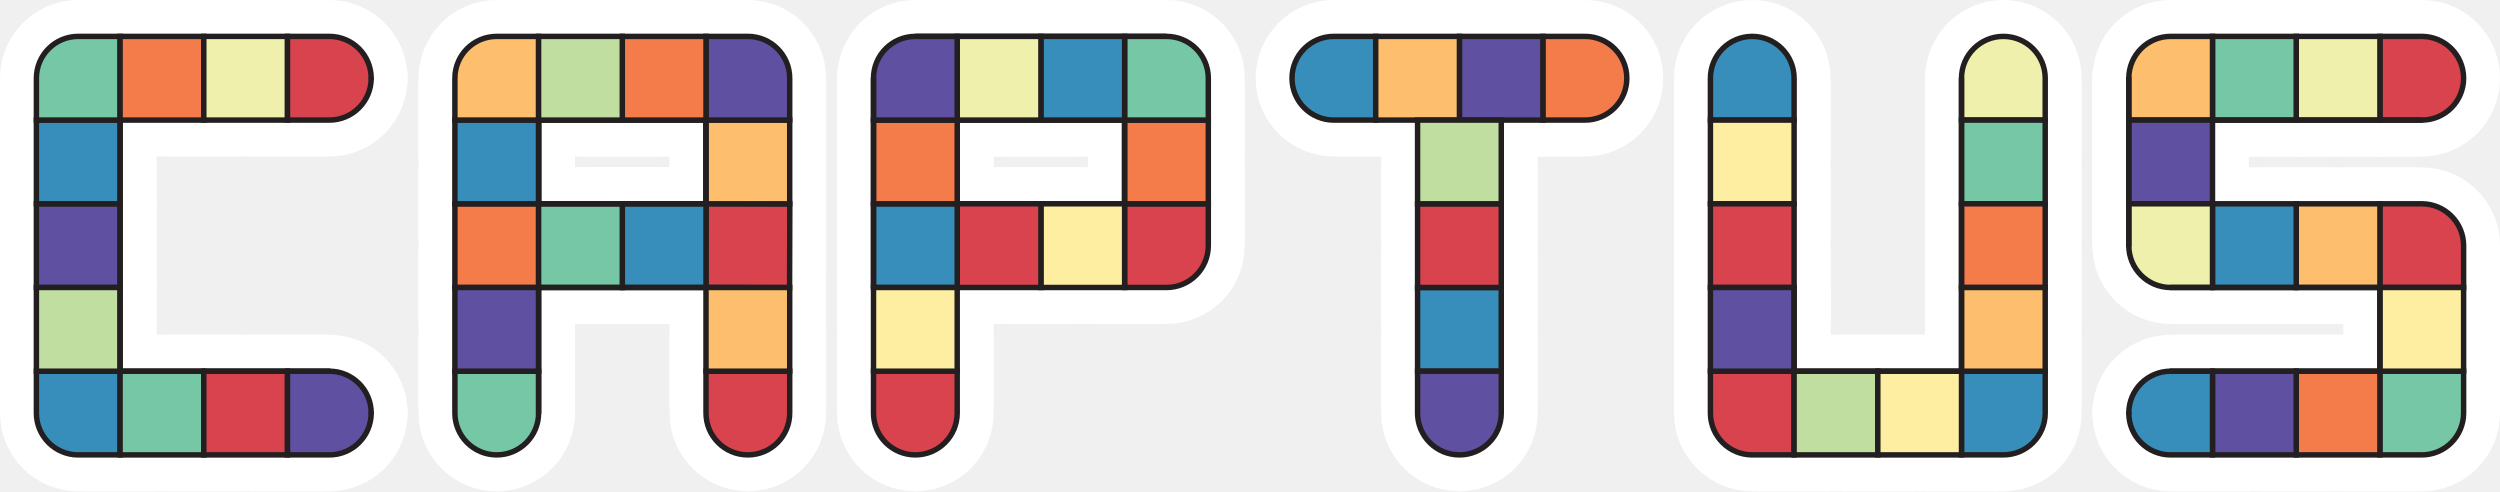
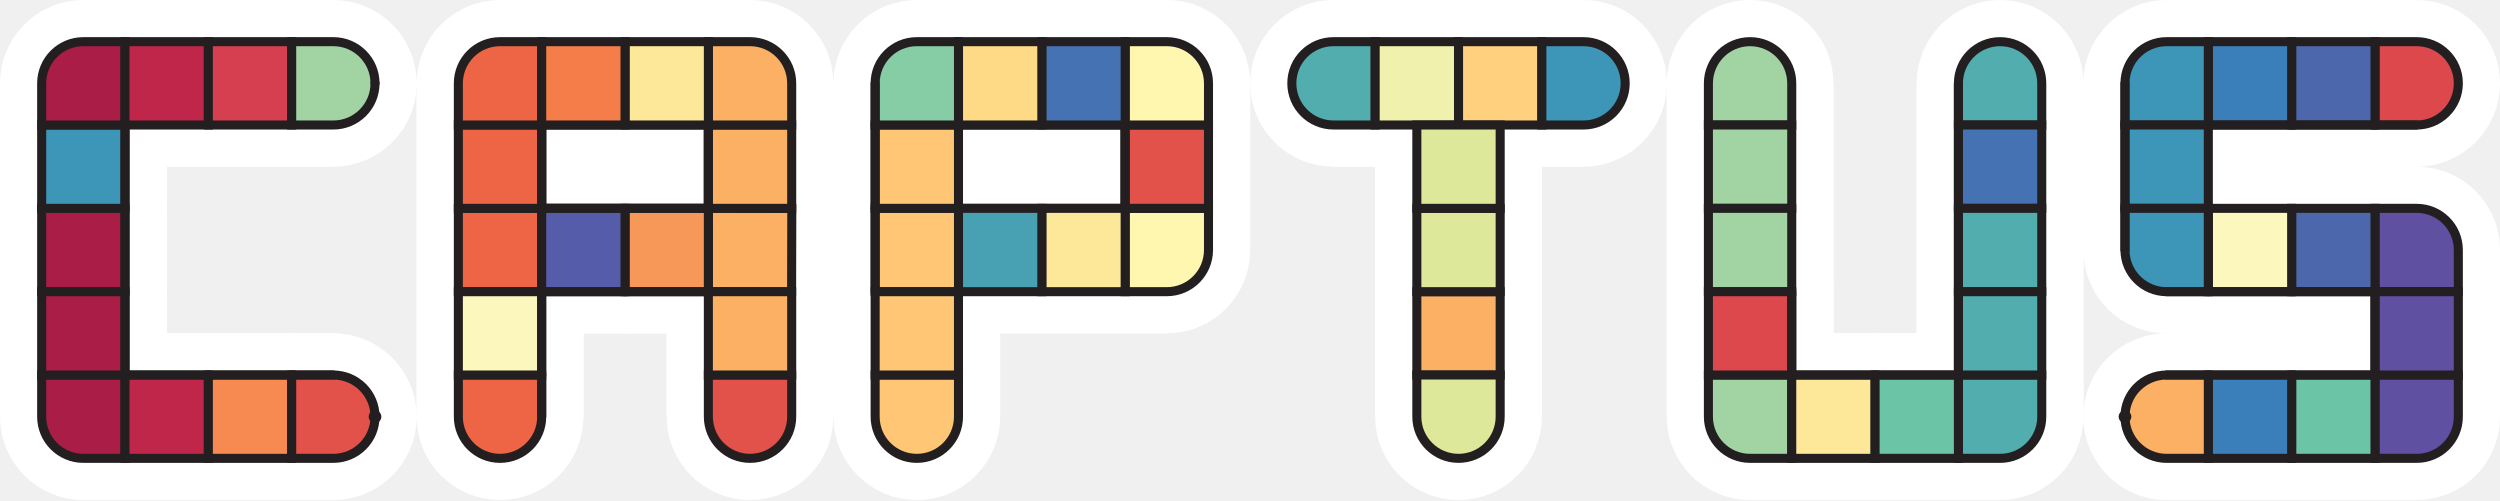
- <svg xmlns="http://www.w3.org/2000/svg" viewBox="0 0 1373.94 270">
+ <svg xmlns="http://www.w3.org/2000/svg" viewBox="0 0 1379.94 276">
  <defs>
-     <style>.cls-1,.cls-14{fill:#378ebb;}.cls-1,.cls-10,.cls-11,.cls-12,.cls-13,.cls-2,.cls-3,.cls-4,.cls-5,.cls-6,.cls-7,.cls-8,.cls-9{stroke:#fff;stroke-width:40px;}.cls-1,.cls-10,.cls-11,.cls-12,.cls-13,.cls-14,.cls-15,.cls-16,.cls-17,.cls-18,.cls-19,.cls-2,.cls-20,.cls-22,.cls-23,.cls-24,.cls-25,.cls-26,.cls-3,.cls-4,.cls-5,.cls-6,.cls-7,.cls-9{stroke-miterlimit:10;}.cls-15,.cls-2{fill:#d8434e;}.cls-16,.cls-3{fill:#5f50a1;}.cls-17,.cls-4{fill:#fdbf6e;}.cls-18,.cls-5{fill:#c0dea0;}.cls-19,.cls-6{fill:#f47b4a;}.cls-20,.cls-7{fill:#eff0ab;}.cls-11,.cls-21,.cls-24,.cls-8{fill:none;}.cls-21,.cls-8{stroke-linecap:round;stroke-linejoin:round;}.cls-22,.cls-9{fill:#76c7a5;}.cls-10,.cls-23{fill:#fdeea1;}.cls-12,.cls-25{fill:#f5f4b5;}.cls-13,.cls-26{fill:#51adae;}.cls-14,.cls-15,.cls-16,.cls-17,.cls-18,.cls-19,.cls-20,.cls-21,.cls-22,.cls-23,.cls-24,.cls-25,.cls-26{stroke:#231f20;stroke-width:3px;}</style>
+     <style>.cls-1{fill:#378ebb;}.cls-1,.cls-10,.cls-11,.cls-12,.cls-13,.cls-2,.cls-3,.cls-4,.cls-5,.cls-6,.cls-7,.cls-8,.cls-9{stroke:#fff;stroke-width:46px;}.cls-1,.cls-10,.cls-11,.cls-12,.cls-13,.cls-14,.cls-15,.cls-16,.cls-17,.cls-18,.cls-19,.cls-2,.cls-20,.cls-21,.cls-23,.cls-24,.cls-25,.cls-26,.cls-27,.cls-28,.cls-29,.cls-3,.cls-30,.cls-31,.cls-32,.cls-33,.cls-34,.cls-35,.cls-36,.cls-38,.cls-4,.cls-42,.cls-43,.cls-44,.cls-45,.cls-46,.cls-47,.cls-48,.cls-5,.cls-52,.cls-6,.cls-7,.cls-9{stroke-miterlimit:10;}.cls-2{fill:#d8434e;}.cls-3,.cls-49,.cls-52{fill:#5f50a1;}.cls-4{fill:#fdbf6e;}.cls-5{fill:#c0dea0;}.cls-6{fill:#f47b4a;}.cls-7{fill:#eff0ab;}.cls-11,.cls-22,.cls-26,.cls-37,.cls-8{fill:none;}.cls-22,.cls-37,.cls-39,.cls-40,.cls-41,.cls-49,.cls-50,.cls-51,.cls-53,.cls-8{stroke-linecap:round;stroke-linejoin:round;}.cls-9{fill:#76c7a5;}.cls-10{fill:#fdeea1;}.cls-12,.cls-31{fill:#f5f4b5;}.cls-13,.cls-16{fill:#51adae;}.cls-14{fill:#fbb064;}.cls-14,.cls-15,.cls-16,.cls-17,.cls-18,.cls-19,.cls-20,.cls-21,.cls-22,.cls-23,.cls-24,.cls-25,.cls-26,.cls-27,.cls-28,.cls-29,.cls-30,.cls-31,.cls-32,.cls-33,.cls-34,.cls-35,.cls-36,.cls-37,.cls-38,.cls-39,.cls-40,.cls-41,.cls-42,.cls-43,.cls-44,.cls-45,.cls-46,.cls-47,.cls-48,.cls-49,.cls-50,.cls-51,.cls-52,.cls-53{stroke:#231f20;}.cls-14,.cls-15,.cls-16,.cls-17,.cls-18,.cls-19,.cls-20,.cls-21,.cls-22,.cls-23,.cls-24,.cls-25,.cls-26,.cls-27,.cls-28,.cls-29,.cls-30,.cls-31,.cls-32,.cls-33,.cls-34,.cls-35,.cls-36,.cls-38,.cls-39,.cls-40,.cls-41,.cls-42,.cls-43,.cls-44,.cls-45,.cls-46,.cls-47,.cls-48,.cls-49,.cls-50,.cls-51,.cls-52,.cls-53{stroke-width:5px;}.cls-15{fill:#dee89a;}.cls-17{fill:#ffd07e;}.cls-18{fill:#f0f1ad;}.cls-19,.cls-53{fill:#3d95b8;}.cls-20{fill:#a2d4a3;}.cls-21{fill:#fde899;}.cls-23{fill:#4472b3;}.cls-24{fill:#6ac4a5;}.cls-25{fill:#dc484c;}.cls-27{fill:#fff7b0;}.cls-28{fill:#48a1b3;}.cls-29{fill:#fec675;}.cls-30,.cls-41{fill:#e2514a;}.cls-32{fill:#feda86;}.cls-33{fill:#86cca4;}.cls-34{fill:#a91d47;}.cls-35,.cls-39{fill:#c0264a;}.cls-36{fill:#f68a51;}.cls-37{stroke-width:7px;}.cls-38,.cls-40{fill:#d63f4f;}.cls-42{fill:#f79758;}.cls-43{fill:#ed6545;}.cls-44{fill:#555ca9;}.cls-45{fill:#f47d4a;}.cls-46{fill:#fcf7bc;}.cls-47,.cls-50{fill:#4d67ad;}.cls-48,.cls-51{fill:#3a7fb9;}</style>
  </defs>
  <g id="Layer_2" data-name="Layer 2">
    <g id="Layer_1-2" data-name="Layer 1">
-       <rect class="cls-1" x="779.06" y="158" width="46" height="46" />
-       <rect class="cls-2" x="779.06" y="112" width="46" height="46" />
-       <path class="cls-1" d="M733.06,20h23V66h-23a23,23,0,0,1,0-46Z" />
-       <rect class="cls-3" x="802.06" y="20" width="46" height="46" />
-       <rect class="cls-4" x="756.06" y="20" width="46" height="46" />
-       <rect class="cls-5" x="779.06" y="66" width="46" height="46" />
-       <path class="cls-6" d="M871.06,66a23,23,0,0,0,0-46h-23V66Z" />
-       <path class="cls-3" d="M779.06,227a23,23,0,0,0,46,0V204h-46Z" />
-       <path class="cls-2" d="M940,204v23a23,23,0,0,0,23,23h23V204Z" />
-       <rect class="cls-5" x="986" y="204" width="46" height="46" />
-       <path class="cls-7" d="M1124,43a23,23,0,0,0-46,0V66h46Z" />
-       <line class="cls-8" x1="1078" y1="43" x2="1078" y2="66" />
-       <rect class="cls-9" x="1078" y="66" width="46" height="46" />
-       <line class="cls-8" x1="1078" y1="66" x2="1078" y2="112" />
-       <rect class="cls-6" x="1078" y="112" width="46" height="46" />
-       <line class="cls-8" x1="1078" y1="112" x2="1078" y2="158" />
-       <path class="cls-1" d="M986,43a23,23,0,0,0-23-23h0a23,23,0,0,0-23,23V66h46Z" />
-       <rect class="cls-10" x="940" y="66" width="46" height="46" />
-       <rect class="cls-2" x="940" y="112" width="46" height="46" />
-       <path class="cls-1" d="M1124,227V204h-46v46h23A23,23,0,0,0,1124,227Z" />
-       <rect class="cls-10" x="1032" y="204" width="46" height="46" />
-       <rect class="cls-3" x="940" y="158" width="46" height="46" />
-       <line class="cls-8" x1="986" y1="204" x2="1032" y2="204" />
-       <line class="cls-8" x1="986" y1="204" x2="986" y2="158" />
-       <rect class="cls-4" x="1078" y="158" width="46" height="46" />
-       <line class="cls-8" x1="1032" y1="204" x2="1078" y2="204" />
-       <line class="cls-8" x1="1078" y1="158" x2="1078" y2="204" />
-       <polygon class="cls-11" points="526.06 66 526.06 66 526.06 112 572.06 112 618.06 112 618.06 66 618.06 66 572.06 66 526.06 66" />
-       <polygon class="cls-11" points="526.06 20 572.06 20 618.06 20 641.06 20 641.06 20 503.06 20 503.06 20 526.06 20" />
-       <path class="cls-2" d="M618.06,158h23a23,23,0,0,0,23-23h0V112h-46Z" />
-       <rect class="cls-10" x="572.06" y="112" width="46" height="46" />
-       <rect class="cls-2" x="526.06" y="112" width="46" height="46" />
-       <polygon class="cls-1" points="480.06 112 480.06 135 480.06 135 480.06 158 526.06 158 526.06 158 526.06 112 480.06 112" />
-       <polygon class="cls-6" points="618.06 112 618.06 112 664.06 112 664.06 66 618.06 66 618.06 112" />
-       <rect class="cls-12" x="572.06" y="112" width="46" />
-       <line class="cls-8" x1="618.06" y1="66" x2="618.06" y2="112" />
-       <rect class="cls-13" x="549.06" y="89" height="46" />
-       <polygon class="cls-6" points="526.06 112 526.06 66 480.06 66 480.06 112 526.06 112 526.06 112" />
-       <path class="cls-9" d="M618.06,66h46V43h0a23,23,0,0,0-23-23h-23Z" />
-       <rect class="cls-1" x="572.06" y="20" width="46" height="46" />
-       <line class="cls-8" x1="618.06" y1="66" x2="618.06" y2="66" />
-       <rect class="cls-7" x="526.06" y="20" width="46" height="46" />
-       <path class="cls-3" d="M526.06,66V20h-23a23,23,0,0,0-23,23h0V66Z" />
-       <polyline class="cls-8" points="480.06 112 480.06 135 480.06 135 480.06 158" />
-       <line class="cls-8" x1="480.06" y1="66" x2="480.06" y2="112" />
-       <polyline class="cls-8" points="480.06 43 480.06 43 480.06 66" />
-       <path class="cls-2" d="M480.06,227a23,23,0,1,0,46,0V204h-46Z" />
-       <rect class="cls-10" x="480.06" y="158" width="46" height="46" />
-       <path class="cls-1" d="M20,204v23h0a23,23,0,0,0,23,23H66V204Z" />
-       <rect class="cls-9" x="66" y="204" width="46" height="46" />
-       <rect class="cls-2" x="112" y="204" width="46" height="46" />
-       <path class="cls-3" d="M204,227h0a23,23,0,0,0-23-23H158v46h23A23,23,0,0,0,204,227Z" />
-       <line class="cls-8" x1="204" y1="227" x2="204" y2="227" />
-       <rect class="cls-3" x="20" y="112" width="46" height="46" />
-       <rect class="cls-1" x="20" y="66" width="46" height="46" />
-       <path class="cls-9" d="M66,20H43A23,23,0,0,0,20,43h0V66H66Z" />
-       <line class="cls-8" x1="66" y1="112" x2="66" y2="158" />
-       <line class="cls-8" x1="66" y1="66" x2="66" y2="112" />
-       <rect class="cls-6" x="66" y="20" width="46" height="46" />
-       <rect class="cls-7" x="112" y="20" width="46" height="46" />
-       <path class="cls-2" d="M181,66a23,23,0,0,0,23-23h0a23,23,0,0,0-23-23H158V66Z" />
-       <line class="cls-8" x1="204" y1="43" x2="204" y2="43" />
-       <rect class="cls-5" x="20" y="158" width="46" height="46" />
-       <line class="cls-8" x1="66" y1="204" x2="112" y2="204" />
-       <line class="cls-8" x1="66" y1="158" x2="66" y2="204" />
-       <line class="cls-8" x1="112" y1="204" x2="158" y2="204" />
-       <line class="cls-8" x1="181" y1="204" x2="158" y2="204" />
-       <polygon class="cls-11" points="342 66 296 66 296 112 342 112 388 112 388 66 342 66" />
-       <polygon class="cls-2" points="434 135.06 434 135.06 434.06 112.06 388.06 111.94 387.94 157.94 433.94 158.06 434 135.06" />
-       <rect class="cls-4" x="388" y="66" width="46" height="46" />
-       <path class="cls-3" d="M434,66V43h0a23,23,0,0,0-23-23H388V66Z" />
-       <rect class="cls-1" x="342" y="112" width="46" height="46" />
-       <line class="cls-8" x1="388" y1="66" x2="388" y2="112" />
-       <line class="cls-8" x1="342" y1="112" x2="388" y2="112" />
-       <rect class="cls-6" x="342" y="20" width="46" height="46" />
-       <path class="cls-9" d="M250,227a23,23,0,0,0,23,23h0a23,23,0,0,0,23-23V204H250Z" />
-       <line class="cls-8" x1="296" y1="204" x2="296" y2="227" />
-       <path class="cls-2" d="M434,227V204H388v23a23,23,0,0,0,23,23h0A23,23,0,0,0,434,227Z" />
-       <polygon class="cls-6" points="250 112 250 135 250 135 250 158 296 158 296 112 250 112" />
-       <rect class="cls-9" x="296" y="112" width="46" height="46" />
-       <rect class="cls-1" x="250" y="66" width="46" height="46" />
-       <line class="cls-8" x1="296" y1="112" x2="342" y2="112" />
-       <line class="cls-8" x1="296" y1="112" x2="296" y2="66" />
-       <path class="cls-4" d="M296,20H273a23,23,0,0,0-23,23h0V66h46Z" />
-       <rect class="cls-5" x="296" y="20" width="46" height="46" />
-       <rect class="cls-3" x="250" y="158" width="46" height="46" />
-       <line class="cls-8" x1="296" y1="158" x2="342" y2="158" />
-       <line class="cls-8" x1="296" y1="204" x2="296" y2="158" />
-       <line class="cls-8" x1="342" y1="158" x2="388" y2="158" />
-       <rect class="cls-4" x="388" y="158" width="46" height="46" />
-       <path class="cls-2" d="M1330.94,20h-23V66h23a23,23,0,0,0,23-23h0A23,23,0,0,0,1330.94,20Z" />
-       <rect class="cls-7" x="1261.94" y="20" width="46" height="46" />
-       <rect class="cls-9" x="1215.94" y="20" width="46" height="46" />
-       <path class="cls-4" d="M1192.94,20a23,23,0,0,0-23,23h0V66h46V20Z" />
-       <polyline class="cls-8" points="1169.94 43 1169.94 43 1169.94 66" />
-       <line class="cls-8" x1="1330.94" y1="66" x2="1307.94" y2="66" />
-       <line class="cls-8" x1="1307.94" y1="66" x2="1261.94" y2="66" />
-       <line class="cls-8" x1="1215.94" y1="66" x2="1261.94" y2="66" />
-       <rect class="cls-3" x="1169.94" y="66" width="46" height="46" />
-       <line class="cls-8" x1="1169.94" y1="112" x2="1169.94" y2="66" />
-       <path class="cls-2" d="M1353.94,158V135h0a23,23,0,0,0-23-23h-23v46Z" />
-       <rect class="cls-4" x="1261.94" y="112" width="46" height="46" />
-       <rect class="cls-1" x="1215.94" y="112" width="46" height="46" />
-       <path class="cls-7" d="M1169.94,135h0a23,23,0,0,0,23,23h23V112h-46Z" />
-       <polyline class="cls-8" points="1169.94 112 1169.94 135 1169.94 135" />
-       <path class="cls-9" d="M1307.94,250h23a23,23,0,0,0,23-23h0V204h-46Z" />
-       <rect class="cls-6" x="1261.94" y="204" width="46" height="46" />
-       <rect class="cls-3" x="1215.94" y="204" width="46" height="46" />
-       <path class="cls-1" d="M1192.94,204a23,23,0,0,0-23,23h0a23,23,0,0,0,23,23h23V204Z" />
-       <line class="cls-8" x1="1169.94" y1="227" x2="1169.94" y2="227" />
-       <rect class="cls-10" x="1307.94" y="158" width="46" height="46" />
-       <line class="cls-8" x1="1307.94" y1="158" x2="1261.94" y2="158" />
-       <line class="cls-8" x1="1307.94" y1="204" x2="1261.94" y2="204" />
-       <line class="cls-8" x1="1307.94" y1="204" x2="1307.94" y2="158" />
-       <line class="cls-8" x1="1261.94" y1="158" x2="1215.94" y2="158" />
-       <line class="cls-8" x1="1261.94" y1="204" x2="1215.94" y2="204" />
-       <line class="cls-8" x1="1192.94" y1="158" x2="1215.94" y2="158" />
-       <line class="cls-8" x1="1192.94" y1="204" x2="1215.94" y2="204" />
-       <rect class="cls-14" x="779.06" y="158" width="46" height="46" />
-       <rect class="cls-15" x="779.06" y="112" width="46" height="46" />
-       <path class="cls-14" d="M733.06,20h23V66h-23a23,23,0,0,1,0-46Z" />
-       <rect class="cls-16" x="802.06" y="20" width="46" height="46" />
-       <rect class="cls-17" x="756.06" y="20" width="46" height="46" />
-       <rect class="cls-18" x="779.06" y="66" width="46" height="46" />
-       <path class="cls-19" d="M871.06,66a23,23,0,0,0,0-46h-23V66Z" />
-       <path class="cls-16" d="M779.06,227a23,23,0,0,0,46,0V204h-46Z" />
-       <path class="cls-15" d="M940,204v23a23,23,0,0,0,23,23h23V204Z" />
-       <rect class="cls-18" x="986" y="204" width="46" height="46" />
-       <path class="cls-20" d="M1124,43a23,23,0,0,0-46,0V66h46Z" />
-       <line class="cls-21" x1="1078" y1="43" x2="1078" y2="66" />
-       <rect class="cls-22" x="1078" y="66" width="46" height="46" />
-       <line class="cls-21" x1="1078" y1="66" x2="1078" y2="112" />
-       <rect class="cls-19" x="1078" y="112" width="46" height="46" />
-       <line class="cls-21" x1="1078" y1="112" x2="1078" y2="158" />
-       <path class="cls-14" d="M986,43a23,23,0,0,0-23-23h0a23,23,0,0,0-23,23V66h46Z" />
-       <rect class="cls-23" x="940" y="66" width="46" height="46" />
-       <rect class="cls-15" x="940" y="112" width="46" height="46" />
-       <path class="cls-14" d="M1124,227V204h-46v46h23A23,23,0,0,0,1124,227Z" />
-       <rect class="cls-23" x="1032" y="204" width="46" height="46" />
-       <rect class="cls-16" x="940" y="158" width="46" height="46" />
-       <line class="cls-21" x1="986" y1="204" x2="1032" y2="204" />
-       <line class="cls-21" x1="986" y1="204" x2="986" y2="158" />
-       <rect class="cls-17" x="1078" y="158" width="46" height="46" />
-       <line class="cls-21" x1="1032" y1="204" x2="1078" y2="204" />
-       <line class="cls-21" x1="1078" y1="158" x2="1078" y2="204" />
-       <polygon class="cls-24" points="526.06 66 526.06 66 526.06 112 572.06 112 618.06 112 618.06 66 618.06 66 572.06 66 526.06 66" />
-       <polygon class="cls-24" points="526.06 20 572.06 20 618.06 20 641.06 20 641.06 20 503.06 20 503.06 20 526.06 20" />
-       <path class="cls-15" d="M618.06,158h23a23,23,0,0,0,23-23h0V112h-46Z" />
-       <rect class="cls-23" x="572.06" y="112" width="46" height="46" />
-       <rect class="cls-15" x="526.06" y="112" width="46" height="46" />
-       <polygon class="cls-14" points="480.06 112 480.06 135 480.06 135 480.06 158 526.06 158 526.06 158 526.06 112 480.06 112" />
-       <polygon class="cls-19" points="618.06 112 618.06 112 664.06 112 664.06 66 618.06 66 618.06 112" />
-       <rect class="cls-25" x="572.06" y="112" width="46" />
-       <line class="cls-21" x1="618.06" y1="66" x2="618.06" y2="112" />
-       <rect class="cls-26" x="549.06" y="89" height="46" />
-       <polygon class="cls-19" points="526.06 112 526.06 66 480.06 66 480.06 112 526.06 112 526.06 112" />
-       <path class="cls-22" d="M618.06,66h46V43h0a23,23,0,0,0-23-23h-23Z" />
-       <rect class="cls-14" x="572.06" y="20" width="46" height="46" />
-       <line class="cls-21" x1="618.06" y1="66" x2="618.06" y2="66" />
-       <rect class="cls-20" x="526.06" y="20" width="46" height="46" />
-       <path class="cls-16" d="M526.06,66V20h-23a23,23,0,0,0-23,23h0V66Z" />
-       <polyline class="cls-21" points="480.06 112 480.06 135 480.06 135 480.06 158" />
-       <line class="cls-21" x1="480.06" y1="66" x2="480.06" y2="112" />
-       <polyline class="cls-21" points="480.06 43 480.06 43 480.06 66" />
-       <path class="cls-15" d="M480.06,227a23,23,0,1,0,46,0V204h-46Z" />
-       <rect class="cls-23" x="480.06" y="158" width="46" height="46" />
-       <path class="cls-14" d="M20,204v23h0a23,23,0,0,0,23,23H66V204Z" />
-       <rect class="cls-22" x="66" y="204" width="46" height="46" />
-       <rect class="cls-15" x="112" y="204" width="46" height="46" />
-       <path class="cls-16" d="M204,227h0a23,23,0,0,0-23-23H158v46h23A23,23,0,0,0,204,227Z" />
-       <line class="cls-21" x1="204" y1="227" x2="204" y2="227" />
-       <rect class="cls-16" x="20" y="112" width="46" height="46" />
-       <rect class="cls-14" x="20" y="66" width="46" height="46" />
-       <path class="cls-22" d="M66,20H43A23,23,0,0,0,20,43h0V66H66Z" />
-       <line class="cls-21" x1="66" y1="112" x2="66" y2="158" />
-       <line class="cls-21" x1="66" y1="66" x2="66" y2="112" />
-       <rect class="cls-19" x="66" y="20" width="46" height="46" />
-       <rect class="cls-20" x="112" y="20" width="46" height="46" />
-       <path class="cls-15" d="M181,66a23,23,0,0,0,23-23h0a23,23,0,0,0-23-23H158V66Z" />
-       <line class="cls-21" x1="204" y1="43" x2="204" y2="43" />
-       <rect class="cls-18" x="20" y="158" width="46" height="46" />
-       <line class="cls-21" x1="66" y1="204" x2="112" y2="204" />
-       <line class="cls-21" x1="66" y1="158" x2="66" y2="204" />
-       <line class="cls-21" x1="112" y1="204" x2="158" y2="204" />
-       <line class="cls-21" x1="181" y1="204" x2="158" y2="204" />
-       <polygon class="cls-24" points="342 66 296 66 296 112 342 112 388 112 388 66 342 66" />
-       <polygon class="cls-15" points="434 135.06 434 135.06 434.06 112.06 388.06 111.94 387.94 157.94 433.94 158.06 434 135.06" />
-       <rect class="cls-17" x="388" y="66" width="46" height="46" />
-       <path class="cls-16" d="M434,66V43h0a23,23,0,0,0-23-23H388V66Z" />
-       <rect class="cls-14" x="342" y="112" width="46" height="46" />
-       <line class="cls-21" x1="388" y1="66" x2="388" y2="112" />
-       <line class="cls-21" x1="342" y1="112" x2="388" y2="112" />
-       <rect class="cls-19" x="342" y="20" width="46" height="46" />
-       <path class="cls-22" d="M250,227a23,23,0,0,0,23,23h0a23,23,0,0,0,23-23V204H250Z" />
-       <line class="cls-21" x1="296" y1="204" x2="296" y2="227" />
-       <path class="cls-15" d="M434,227V204H388v23a23,23,0,0,0,23,23h0A23,23,0,0,0,434,227Z" />
-       <polygon class="cls-19" points="250 112 250 135 250 135 250 158 296 158 296 112 250 112" />
-       <rect class="cls-22" x="296" y="112" width="46" height="46" />
-       <rect class="cls-14" x="250" y="66" width="46" height="46" />
-       <line class="cls-21" x1="296" y1="112" x2="342" y2="112" />
-       <line class="cls-21" x1="296" y1="112" x2="296" y2="66" />
-       <path class="cls-17" d="M296,20H273a23,23,0,0,0-23,23h0V66h46Z" />
-       <rect class="cls-18" x="296" y="20" width="46" height="46" />
-       <rect class="cls-16" x="250" y="158" width="46" height="46" />
-       <line class="cls-21" x1="296" y1="158" x2="342" y2="158" />
-       <line class="cls-21" x1="296" y1="204" x2="296" y2="158" />
-       <line class="cls-21" x1="342" y1="158" x2="388" y2="158" />
-       <rect class="cls-17" x="388" y="158" width="46" height="46" />
-       <path class="cls-15" d="M1330.94,20h-23V66h23a23,23,0,0,0,23-23h0A23,23,0,0,0,1330.94,20Z" />
-       <rect class="cls-20" x="1261.94" y="20" width="46" height="46" />
-       <rect class="cls-22" x="1215.94" y="20" width="46" height="46" />
-       <path class="cls-17" d="M1192.94,20a23,23,0,0,0-23,23h0V66h46V20Z" />
-       <polyline class="cls-21" points="1169.94 43 1169.94 43 1169.94 66" />
-       <line class="cls-21" x1="1330.94" y1="66" x2="1307.94" y2="66" />
-       <line class="cls-21" x1="1307.94" y1="66" x2="1261.94" y2="66" />
-       <line class="cls-21" x1="1215.94" y1="66" x2="1261.94" y2="66" />
-       <rect class="cls-16" x="1169.94" y="66" width="46" height="46" />
-       <line class="cls-21" x1="1169.94" y1="112" x2="1169.94" y2="66" />
-       <path class="cls-15" d="M1353.94,158V135h0a23,23,0,0,0-23-23h-23v46Z" />
-       <rect class="cls-17" x="1261.94" y="112" width="46" height="46" />
-       <rect class="cls-14" x="1215.94" y="112" width="46" height="46" />
-       <path class="cls-20" d="M1169.94,135h0a23,23,0,0,0,23,23h23V112h-46Z" />
-       <polyline class="cls-21" points="1169.94 112 1169.94 135 1169.94 135" />
-       <path class="cls-22" d="M1307.94,250h23a23,23,0,0,0,23-23h0V204h-46Z" />
-       <rect class="cls-19" x="1261.94" y="204" width="46" height="46" />
-       <rect class="cls-16" x="1215.94" y="204" width="46" height="46" />
-       <path class="cls-14" d="M1192.94,204a23,23,0,0,0-23,23h0a23,23,0,0,0,23,23h23V204Z" />
-       <line class="cls-21" x1="1169.94" y1="227" x2="1169.94" y2="227" />
-       <rect class="cls-23" x="1307.94" y="158" width="46" height="46" />
-       <line class="cls-21" x1="1307.94" y1="158" x2="1261.94" y2="158" />
-       <line class="cls-21" x1="1307.94" y1="204" x2="1261.94" y2="204" />
-       <line class="cls-21" x1="1307.94" y1="204" x2="1307.94" y2="158" />
-       <line class="cls-21" x1="1261.94" y1="158" x2="1215.94" y2="158" />
-       <line class="cls-21" x1="1261.94" y1="204" x2="1215.94" y2="204" />
-       <line class="cls-21" x1="1192.94" y1="158" x2="1215.94" y2="158" />
-       <line class="cls-21" x1="1192.94" y1="204" x2="1215.94" y2="204" />
+       <rect class="cls-1" x="782.06" y="161" width="46" height="46" />
+       <rect class="cls-2" x="782.06" y="115" width="46" height="46" />
+       <path class="cls-1" d="M736.06,23h23V69h-23a23,23,0,0,1,0-46Z" />
+       <rect class="cls-3" x="805.06" y="23" width="46" height="46" />
+       <rect class="cls-4" x="759.06" y="23" width="46" height="46" />
+       <rect class="cls-5" x="782.06" y="69" width="46" height="46" />
+       <path class="cls-6" d="M874.06,69a23,23,0,0,0,0-46h-23V69Z" />
+       <path class="cls-3" d="M782.06,230a23,23,0,0,0,46,0V207h-46Z" />
+       <path class="cls-2" d="M943,207v23a23,23,0,0,0,23,23h23V207Z" />
+       <rect class="cls-5" x="989" y="207" width="46" height="46" />
+       <path class="cls-7" d="M1127,46a23,23,0,0,0-46,0V69h46Z" />
+       <line class="cls-8" x1="1081" y1="46" x2="1081" y2="69" />
+       <rect class="cls-9" x="1081" y="69" width="46" height="46" />
+       <line class="cls-8" x1="1081" y1="69" x2="1081" y2="115" />
+       <rect class="cls-6" x="1081" y="115" width="46" height="46" />
+       <line class="cls-8" x1="1081" y1="115" x2="1081" y2="161" />
+       <path class="cls-1" d="M989,46a23,23,0,0,0-23-23h0a23,23,0,0,0-23,23V69h46Z" />
+       <rect class="cls-10" x="943" y="69" width="46" height="46" />
+       <rect class="cls-2" x="943" y="115" width="46" height="46" />
+       <path class="cls-1" d="M1127,230V207h-46v46h23A23,23,0,0,0,1127,230Z" />
+       <rect class="cls-10" x="1035" y="207" width="46" height="46" />
+       <rect class="cls-3" x="943" y="161" width="46" height="46" />
+       <line class="cls-8" x1="989" y1="207" x2="1035" y2="207" />
+       <line class="cls-8" x1="989" y1="207" x2="989" y2="161" />
+       <rect class="cls-4" x="1081" y="161" width="46" height="46" />
+       <line class="cls-8" x1="1035" y1="207" x2="1081" y2="207" />
+       <line class="cls-8" x1="1081" y1="161" x2="1081" y2="207" />
+       <polygon class="cls-11" points="529.06 69 529.06 69 529.06 115 575.06 115 621.06 115 621.06 69 621.06 69 575.06 69 529.06 69" />
+       <path class="cls-2" d="M621.06,161h23a23,23,0,0,0,23-23h0V115h-46Z" />
+       <rect class="cls-10" x="575.06" y="115" width="46" height="46" />
+       <rect class="cls-2" x="529.06" y="115" width="46" height="46" />
+       <polygon class="cls-1" points="483.06 115 483.06 138 483.06 138 483.06 161 529.06 161 529.06 161 529.06 115 483.06 115" />
+       <polygon class="cls-6" points="621.06 115 621.06 115 667.06 115 667.06 69 621.06 69 621.06 115" />
+       <rect class="cls-12" x="575.06" y="115" width="46" />
+       <line class="cls-8" x1="621.06" y1="69" x2="621.06" y2="115" />
+       <rect class="cls-13" x="552.06" y="92" height="46" />
+       <polygon class="cls-6" points="529.06 115 529.06 69 483.06 69 483.06 115 529.06 115 529.06 115" />
+       <path class="cls-9" d="M621.06,69h46V46h0a23,23,0,0,0-23-23h-23Z" />
+       <rect class="cls-1" x="575.06" y="23" width="46" height="46" />
+       <line class="cls-8" x1="621.06" y1="69" x2="621.06" y2="69" />
+       <rect class="cls-7" x="529.06" y="23" width="46" height="46" />
+       <path class="cls-3" d="M529.06,69V23h-23a23,23,0,0,0-23,23h0V69Z" />
+       <polyline class="cls-8" points="483.06 115 483.06 138 483.06 138 483.06 161" />
+       <line class="cls-8" x1="483.06" y1="69" x2="483.06" y2="115" />
+       <polyline class="cls-8" points="483.06 46 483.06 46 483.06 69" />
+       <path class="cls-2" d="M483.06,230a23,23,0,1,0,46,0V207h-46Z" />
+       <rect class="cls-10" x="483.06" y="161" width="46" height="46" />
+       <path class="cls-1" d="M23,207v23h0a23,23,0,0,0,23,23H69V207Z" />
+       <rect class="cls-9" x="69" y="207" width="46" height="46" />
+       <rect class="cls-2" x="115" y="207" width="46" height="46" />
+       <path class="cls-3" d="M207,230h0a23,23,0,0,0-23-23H161v46h23A23,23,0,0,0,207,230Z" />
+       <line class="cls-8" x1="207" y1="230" x2="207" y2="230" />
+       <rect class="cls-3" x="23" y="115" width="46" height="46" />
+       <rect class="cls-1" x="23" y="69" width="46" height="46" />
+       <path class="cls-9" d="M69,23H46A23,23,0,0,0,23,46h0V69H69Z" />
+       <line class="cls-8" x1="69" y1="115" x2="69" y2="161" />
+       <line class="cls-8" x1="69" y1="69" x2="69" y2="115" />
+       <rect class="cls-6" x="69" y="23" width="46" height="46" />
+       <rect class="cls-7" x="115" y="23" width="46" height="46" />
+       <path class="cls-2" d="M184,69a23,23,0,0,0,23-23h0a23,23,0,0,0-23-23H161V69Z" />
+       <line class="cls-8" x1="207" y1="46" x2="207" y2="46" />
+       <rect class="cls-5" x="23" y="161" width="46" height="46" />
+       <line class="cls-8" x1="69" y1="207" x2="115" y2="207" />
+       <line class="cls-8" x1="69" y1="161" x2="69" y2="207" />
+       <line class="cls-8" x1="115" y1="207" x2="161" y2="207" />
+       <line class="cls-8" x1="184" y1="207" x2="161" y2="207" />
+       <polygon class="cls-11" points="345 69 299 69 299 115 345 115 391 115 391 69 345 69" />
+       <polygon class="cls-2" points="437 138.06 437 138.06 437.06 115.06 391.06 114.94 390.94 160.94 436.94 161.06 437 138.06" />
+       <rect class="cls-4" x="391" y="69" width="46" height="46" />
+       <path class="cls-3" d="M437,69V46h0a23,23,0,0,0-23-23H391V69Z" />
+       <rect class="cls-1" x="345" y="115" width="46" height="46" />
+       <line class="cls-8" x1="391" y1="69" x2="391" y2="115" />
+       <line class="cls-8" x1="345" y1="115" x2="391" y2="115" />
+       <rect class="cls-6" x="345" y="23" width="46" height="46" />
+       <path class="cls-9" d="M253,230a23,23,0,0,0,23,23h0a23,23,0,0,0,23-23V207H253Z" />
+       <line class="cls-8" x1="299" y1="207" x2="299" y2="230" />
+       <path class="cls-2" d="M437,230V207H391v23a23,23,0,0,0,23,23h0A23,23,0,0,0,437,230Z" />
+       <polygon class="cls-6" points="253 115 253 138 253 138 253 161 299 161 299 115 253 115" />
+       <rect class="cls-9" x="299" y="115" width="46" height="46" />
+       <rect class="cls-1" x="253" y="69" width="46" height="46" />
+       <line class="cls-8" x1="299" y1="115" x2="345" y2="115" />
+       <line class="cls-8" x1="299" y1="115" x2="299" y2="69" />
+       <path class="cls-4" d="M299,23H276a23,23,0,0,0-23,23h0V69h46Z" />
+       <rect class="cls-5" x="299" y="23" width="46" height="46" />
+       <rect class="cls-3" x="253" y="161" width="46" height="46" />
+       <line class="cls-8" x1="299" y1="161" x2="345" y2="161" />
+       <line class="cls-8" x1="299" y1="207" x2="299" y2="161" />
+       <line class="cls-8" x1="345" y1="161" x2="391" y2="161" />
+       <rect class="cls-4" x="391" y="161" width="46" height="46" />
+       <path class="cls-2" d="M1333.94,23h-23V69h23a23,23,0,0,0,23-23h0A23,23,0,0,0,1333.94,23Z" />
+       <rect class="cls-7" x="1264.94" y="23" width="46" height="46" />
+       <rect class="cls-9" x="1218.94" y="23" width="46" height="46" />
+       <path class="cls-4" d="M1195.94,23a23,23,0,0,0-23,23h0V69h46V23Z" />
+       <polyline class="cls-8" points="1172.94 46 1172.94 46 1172.94 69" />
+       <line class="cls-8" x1="1333.94" y1="69" x2="1310.94" y2="69" />
+       <line class="cls-8" x1="1310.94" y1="69" x2="1264.94" y2="69" />
+       <line class="cls-8" x1="1218.94" y1="69" x2="1264.94" y2="69" />
+       <rect class="cls-3" x="1172.94" y="69" width="46" height="46" />
+       <line class="cls-8" x1="1172.94" y1="115" x2="1172.94" y2="69" />
+       <path class="cls-2" d="M1356.94,161V138h0a23,23,0,0,0-23-23h-23v46Z" />
+       <rect class="cls-4" x="1264.94" y="115" width="46" height="46" />
+       <rect class="cls-1" x="1218.94" y="115" width="46" height="46" />
+       <path class="cls-7" d="M1172.94,138h0a23,23,0,0,0,23,23h23V115h-46Z" />
+       <polyline class="cls-8" points="1172.94 115 1172.94 138 1172.94 138" />
+       <path class="cls-9" d="M1310.94,253h23a23,23,0,0,0,23-23h0V207h-46Z" />
+       <rect class="cls-6" x="1264.94" y="207" width="46" height="46" />
+       <rect class="cls-3" x="1218.94" y="207" width="46" height="46" />
+       <path class="cls-1" d="M1195.94,207a23,23,0,0,0-23,23h0a23,23,0,0,0,23,23h23V207Z" />
+       <line class="cls-8" x1="1172.94" y1="230" x2="1172.94" y2="230" />
+       <rect class="cls-10" x="1310.94" y="161" width="46" height="46" />
+       <line class="cls-8" x1="1310.94" y1="161" x2="1264.94" y2="161" />
+       <line class="cls-8" x1="1310.94" y1="207" x2="1264.94" y2="207" />
+       <line class="cls-8" x1="1310.94" y1="207" x2="1310.94" y2="161" />
+       <line class="cls-8" x1="1264.94" y1="161" x2="1218.94" y2="161" />
+       <line class="cls-8" x1="1264.94" y1="207" x2="1218.94" y2="207" />
+       <line class="cls-8" x1="1195.94" y1="161" x2="1218.94" y2="161" />
+       <line class="cls-8" x1="1195.94" y1="207" x2="1218.94" y2="207" />
+       <rect class="cls-14" x="782.06" y="161" width="46" height="46" />
+       <rect class="cls-15" x="782.06" y="115" width="46" height="46" />
+       <path class="cls-16" d="M736.06,23h23V69h-23a23,23,0,0,1,0-46Z" />
+       <rect class="cls-17" x="805.06" y="23" width="46" height="46" />
+       <rect class="cls-18" x="759.06" y="23" width="46" height="46" />
+       <rect class="cls-15" x="782.06" y="69" width="46" height="46" />
+       <path class="cls-19" d="M874.06,69a23,23,0,0,0,0-46h-23V69Z" />
+       <path class="cls-15" d="M782.06,230a23,23,0,0,0,46,0V207h-46Z" />
+       <path class="cls-20" d="M943,207v23a23,23,0,0,0,23,23h23V207Z" />
+       <rect class="cls-21" x="989" y="207" width="46" height="46" />
+       <path class="cls-16" d="M1127,46a23,23,0,0,0-46,0V69h46Z" />
+       <line class="cls-22" x1="1081" y1="46" x2="1081" y2="69" />
+       <rect class="cls-23" x="1081" y="69" width="46" height="46" />
+       <line class="cls-22" x1="1081" y1="69" x2="1081" y2="115" />
+       <rect class="cls-16" x="1081" y="115" width="46" height="46" />
+       <line class="cls-22" x1="1081" y1="115" x2="1081" y2="161" />
+       <path class="cls-20" d="M989,46a23,23,0,0,0-23-23h0a23,23,0,0,0-23,23V69h46Z" />
+       <rect class="cls-20" x="943" y="69" width="46" height="46" />
+       <rect class="cls-20" x="943" y="115" width="46" height="46" />
+       <path class="cls-16" d="M1127,230V207h-46v46h23A23,23,0,0,0,1127,230Z" />
+       <rect class="cls-24" x="1035" y="207" width="46" height="46" />
+       <rect class="cls-25" x="943" y="161" width="46" height="46" />
+       <line class="cls-22" x1="989" y1="207" x2="1035" y2="207" />
+       <line class="cls-22" x1="989" y1="207" x2="989" y2="161" />
+       <rect class="cls-16" x="1081" y="161" width="46" height="46" />
+       <line class="cls-22" x1="1035" y1="207" x2="1081" y2="207" />
+       <line class="cls-22" x1="1081" y1="161" x2="1081" y2="207" />
+       <polygon class="cls-26" points="529.06 69 529.06 69 529.06 115 575.06 115 621.06 115 621.06 69 621.06 69 575.06 69 529.06 69" />
+       <path class="cls-27" d="M621.06,161h23a23,23,0,0,0,23-23h0V115h-46Z" />
+       <rect class="cls-21" x="575.06" y="115" width="46" height="46" />
+       <rect class="cls-28" x="529.06" y="115" width="46" height="46" />
+       <polygon class="cls-29" points="483.06 115 483.06 138 483.06 138 483.06 161 529.06 161 529.06 161 529.06 115 483.06 115" />
+       <polygon class="cls-30" points="621.06 115 621.06 115 667.06 115 667.06 69 621.06 69 621.06 115" />
+       <rect class="cls-31" x="575.06" y="115" width="46" />
+       <line class="cls-22" x1="621.06" y1="69" x2="621.06" y2="115" />
+       <rect class="cls-16" x="552.06" y="92" height="46" />
+       <polygon class="cls-29" points="529.06 115 529.06 69 483.06 69 483.06 115 529.06 115 529.06 115" />
+       <path class="cls-27" d="M621.06,69h46V46h0a23,23,0,0,0-23-23h-23Z" />
+       <rect class="cls-23" x="575.06" y="23" width="46" height="46" />
+       <line class="cls-22" x1="621.06" y1="69" x2="621.06" y2="69" />
+       <rect class="cls-32" x="529.06" y="23" width="46" height="46" />
+       <path class="cls-33" d="M529.06,69V23h-23a23,23,0,0,0-23,23h0V69Z" />
+       <polyline class="cls-22" points="483.06 115 483.06 138 483.06 138 483.06 161" />
+       <line class="cls-22" x1="483.06" y1="69" x2="483.06" y2="115" />
+       <polyline class="cls-22" points="483.06 46 483.06 46 483.06 69" />
+       <path class="cls-29" d="M483.06,230a23,23,0,1,0,46,0V207h-46Z" />
+       <rect class="cls-29" x="483.06" y="161" width="46" height="46" />
+       <path class="cls-34" d="M23,207v23h0a23,23,0,0,0,23,23H69V207Z" />
+       <rect class="cls-35" x="69" y="207" width="46" height="46" />
+       <rect class="cls-36" x="115" y="207" width="46" height="46" />
+       <path class="cls-30" d="M207,230h0a23,23,0,0,0-23-23H161v46h23A23,23,0,0,0,207,230Z" />
+       <line class="cls-37" x1="207" y1="230" x2="207" y2="230" />
+       <rect class="cls-34" x="23" y="115" width="46" height="46" />
+       <rect class="cls-19" x="23" y="69" width="46" height="46" />
+       <path class="cls-34" d="M69,23H46A23,23,0,0,0,23,46h0V69H69Z" />
+       <line class="cls-22" x1="69" y1="115" x2="69" y2="161" />
+       <line class="cls-22" x1="69" y1="69" x2="69" y2="115" />
+       <rect class="cls-35" x="69" y="23" width="46" height="46" />
+       <rect class="cls-38" x="115" y="23" width="46" height="46" />
+       <path class="cls-20" d="M184,69a23,23,0,0,0,23-23h0a23,23,0,0,0-23-23H161V69Z" />
+       <line class="cls-22" x1="207" y1="46" x2="207" y2="46" />
+       <rect class="cls-34" x="23" y="161" width="46" height="46" />
+       <line class="cls-39" x1="69" y1="207" x2="115" y2="207" />
+       <line class="cls-22" x1="69" y1="161" x2="69" y2="207" />
+       <line class="cls-40" x1="115" y1="207" x2="161" y2="207" />
+       <line class="cls-41" x1="184" y1="207" x2="161" y2="207" />
+       <polygon class="cls-26" points="345 69 299 69 299 115 345 115 391 115 391 69 345 69" />
+       <polygon class="cls-14" points="437 138.06 437 138.06 437.06 115.06 391.06 114.94 390.94 160.94 436.94 161.06 437 138.06" />
+       <rect class="cls-14" x="391" y="69" width="46" height="46" />
+       <path class="cls-14" d="M437,69V46h0a23,23,0,0,0-23-23H391V69Z" />
+       <rect class="cls-42" x="345" y="115" width="46" height="46" />
+       <line class="cls-22" x1="391" y1="69" x2="391" y2="115" />
+       <line class="cls-22" x1="345" y1="115" x2="391" y2="115" />
+       <rect class="cls-21" x="345" y="23" width="46" height="46" />
+       <path class="cls-43" d="M253,230a23,23,0,0,0,23,23h0a23,23,0,0,0,23-23V207H253Z" />
+       <line class="cls-22" x1="299" y1="207" x2="299" y2="230" />
+       <path class="cls-30" d="M437,230V207H391v23a23,23,0,0,0,23,23h0A23,23,0,0,0,437,230Z" />
+       <polygon class="cls-43" points="253 115 253 138 253 138 253 161 299 161 299 115 253 115" />
+       <rect class="cls-44" x="299" y="115" width="46" height="46" />
+       <rect class="cls-43" x="253" y="69" width="46" height="46" />
+       <line class="cls-22" x1="299" y1="115" x2="345" y2="115" />
+       <line class="cls-22" x1="299" y1="115" x2="299" y2="69" />
+       <path class="cls-43" d="M299,23H276a23,23,0,0,0-23,23h0V69h46Z" />
+       <rect class="cls-45" x="299" y="23" width="46" height="46" />
+       <rect class="cls-46" x="253" y="161" width="46" height="46" />
+       <line class="cls-22" x1="299" y1="161" x2="345" y2="161" />
+       <line class="cls-22" x1="299" y1="207" x2="299" y2="161" />
+       <line class="cls-22" x1="345" y1="161" x2="391" y2="161" />
+       <rect class="cls-14" x="391" y="161" width="46" height="46" />
+       <path class="cls-25" d="M1333.94,23h-23V69h23a23,23,0,0,0,23-23h0A23,23,0,0,0,1333.94,23Z" />
+       <rect class="cls-47" x="1264.94" y="23" width="46" height="46" />
+       <rect class="cls-48" x="1218.94" y="23" width="46" height="46" />
+       <path class="cls-19" d="M1195.94,23a23,23,0,0,0-23,23h0V69h46V23Z" />
+       <polyline class="cls-22" points="1172.94 46 1172.94 46 1172.94 69" />
+       <line class="cls-49" x1="1333.94" y1="69" x2="1310.94" y2="69" />
+       <line class="cls-50" x1="1310.94" y1="69" x2="1264.94" y2="69" />
+       <line class="cls-51" x1="1218.94" y1="69" x2="1264.94" y2="69" />
+       <rect class="cls-19" x="1172.94" y="69" width="46" height="46" />
+       <line class="cls-22" x1="1172.94" y1="115" x2="1172.94" y2="69" />
+       <path class="cls-52" d="M1356.94,161V138h0a23,23,0,0,0-23-23h-23v46Z" />
+       <rect class="cls-47" x="1264.94" y="115" width="46" height="46" />
+       <rect class="cls-46" x="1218.94" y="115" width="46" height="46" />
+       <path class="cls-19" d="M1172.94,138h0a23,23,0,0,0,23,23h23V115h-46Z" />
+       <polyline class="cls-22" points="1172.94 115 1172.94 138 1172.94 138" />
+       <path class="cls-52" d="M1310.94,253h23a23,23,0,0,0,23-23h0V207h-46Z" />
+       <rect class="cls-24" x="1264.94" y="207" width="46" height="46" />
+       <rect class="cls-48" x="1218.94" y="207" width="46" height="46" />
+       <path class="cls-14" d="M1195.94,207a23,23,0,0,0-23,23h0a23,23,0,0,0,23,23h23V207Z" />
+       <line class="cls-37" x1="1172.94" y1="230" x2="1172.94" y2="230" />
+       <rect class="cls-52" x="1310.94" y="161" width="46" height="46" />
+       <line class="cls-50" x1="1310.94" y1="161" x2="1264.94" y2="161" />
+       <line class="cls-50" x1="1310.94" y1="207" x2="1264.94" y2="207" />
+       <line class="cls-22" x1="1310.94" y1="207" x2="1310.94" y2="161" />
+       <line class="cls-51" x1="1264.94" y1="161" x2="1218.94" y2="161" />
+       <line class="cls-51" x1="1264.94" y1="207" x2="1218.94" y2="207" />
+       <line class="cls-53" x1="1195.94" y1="161" x2="1218.94" y2="161" />
+       <line class="cls-53" x1="1195.94" y1="207" x2="1218.94" y2="207" />
    </g>
  </g>
</svg>
